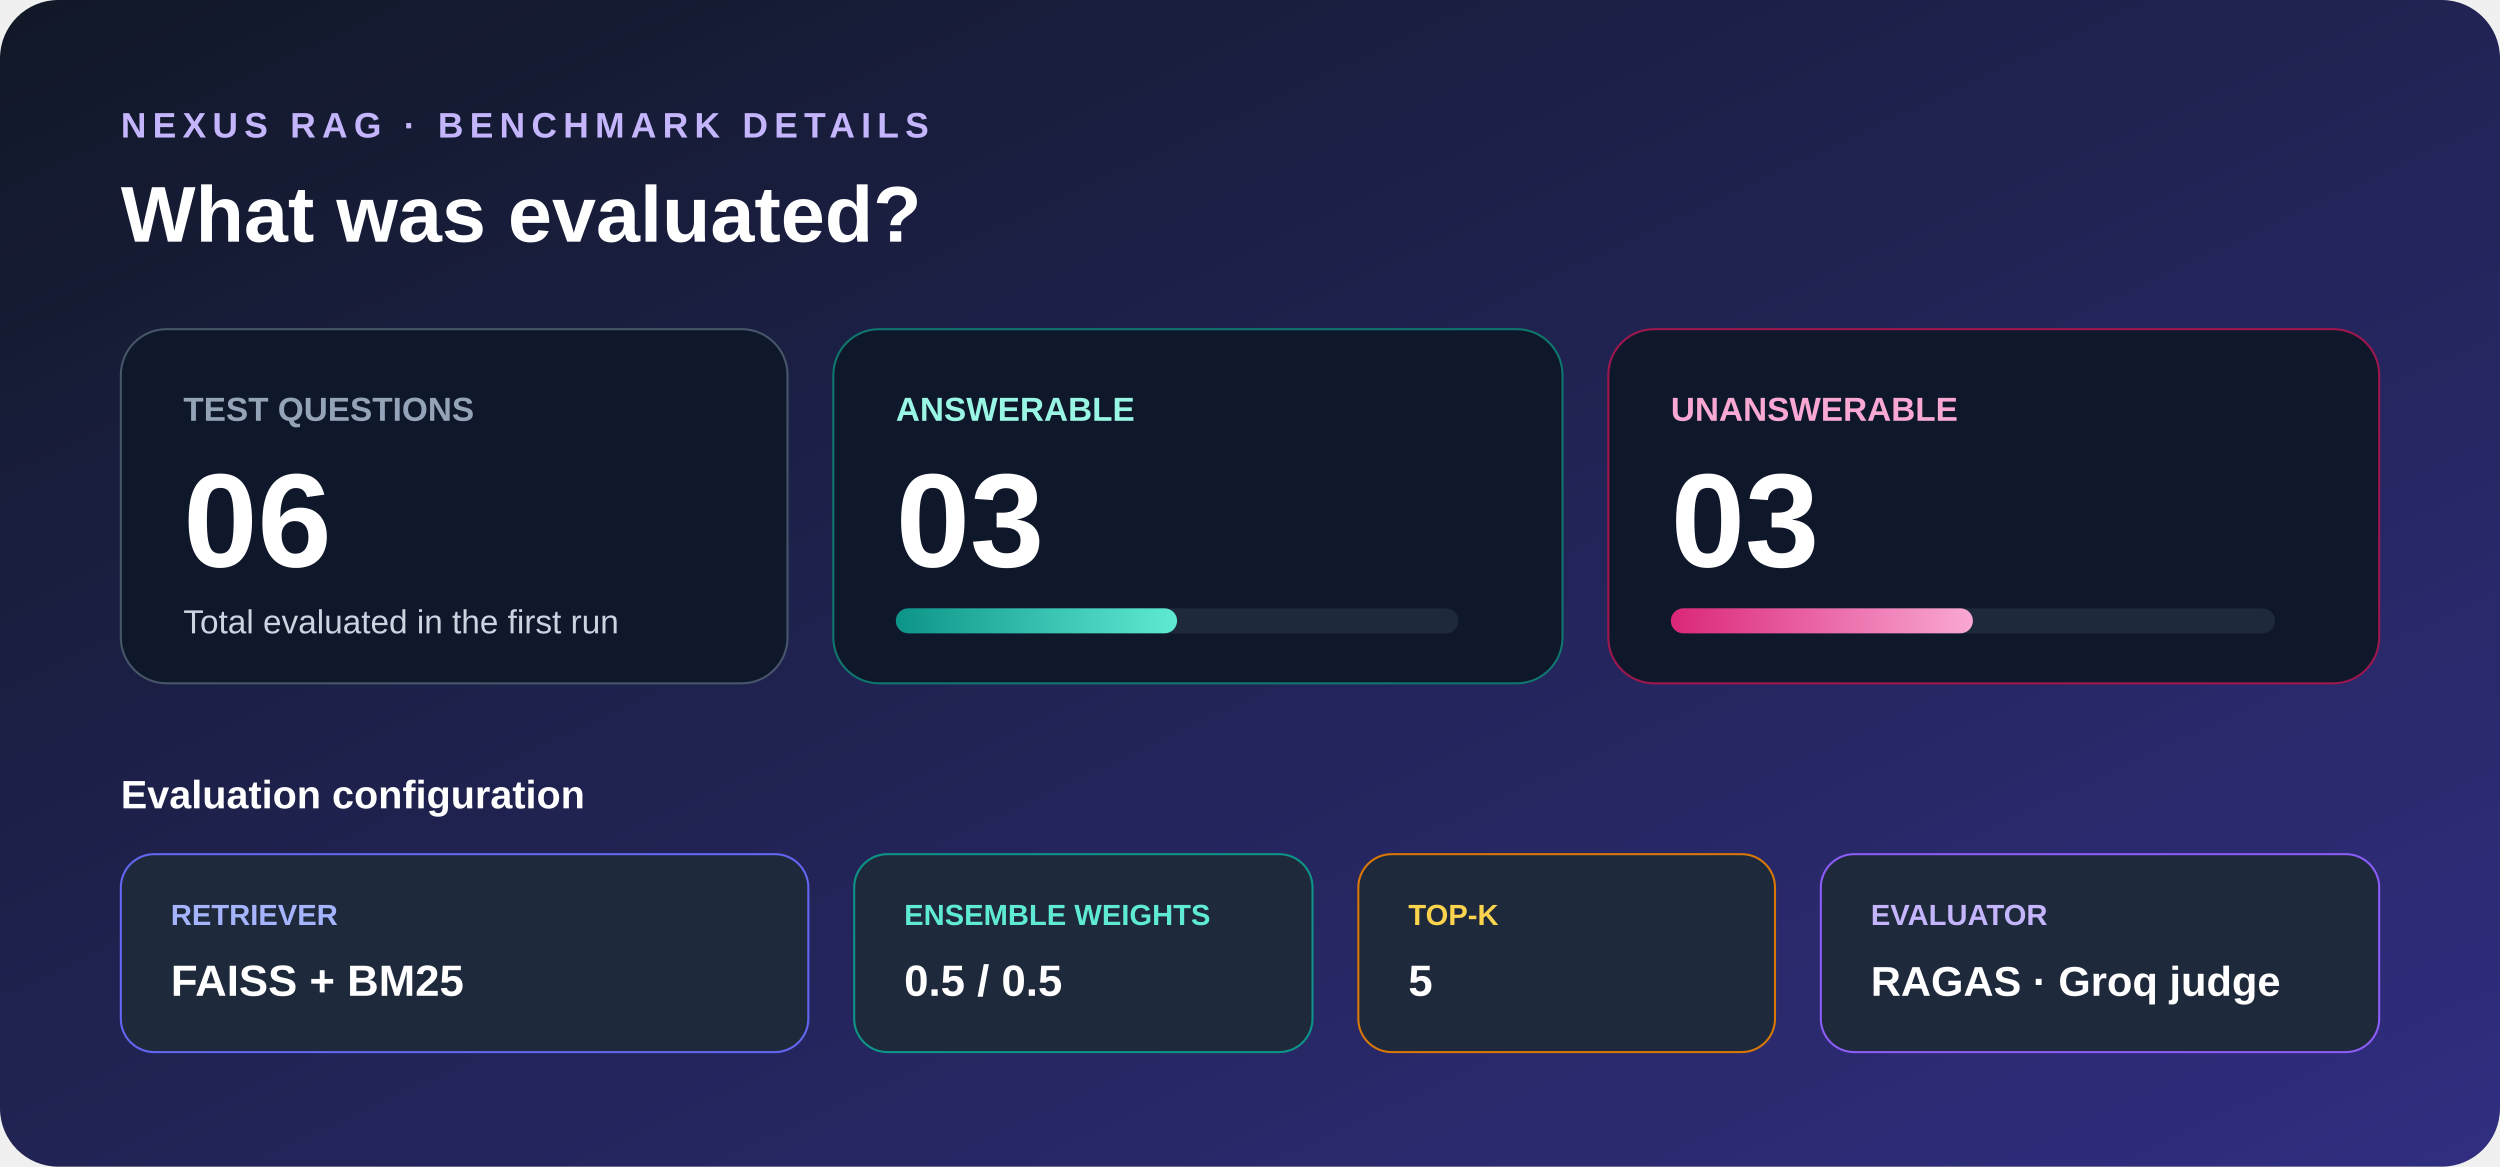
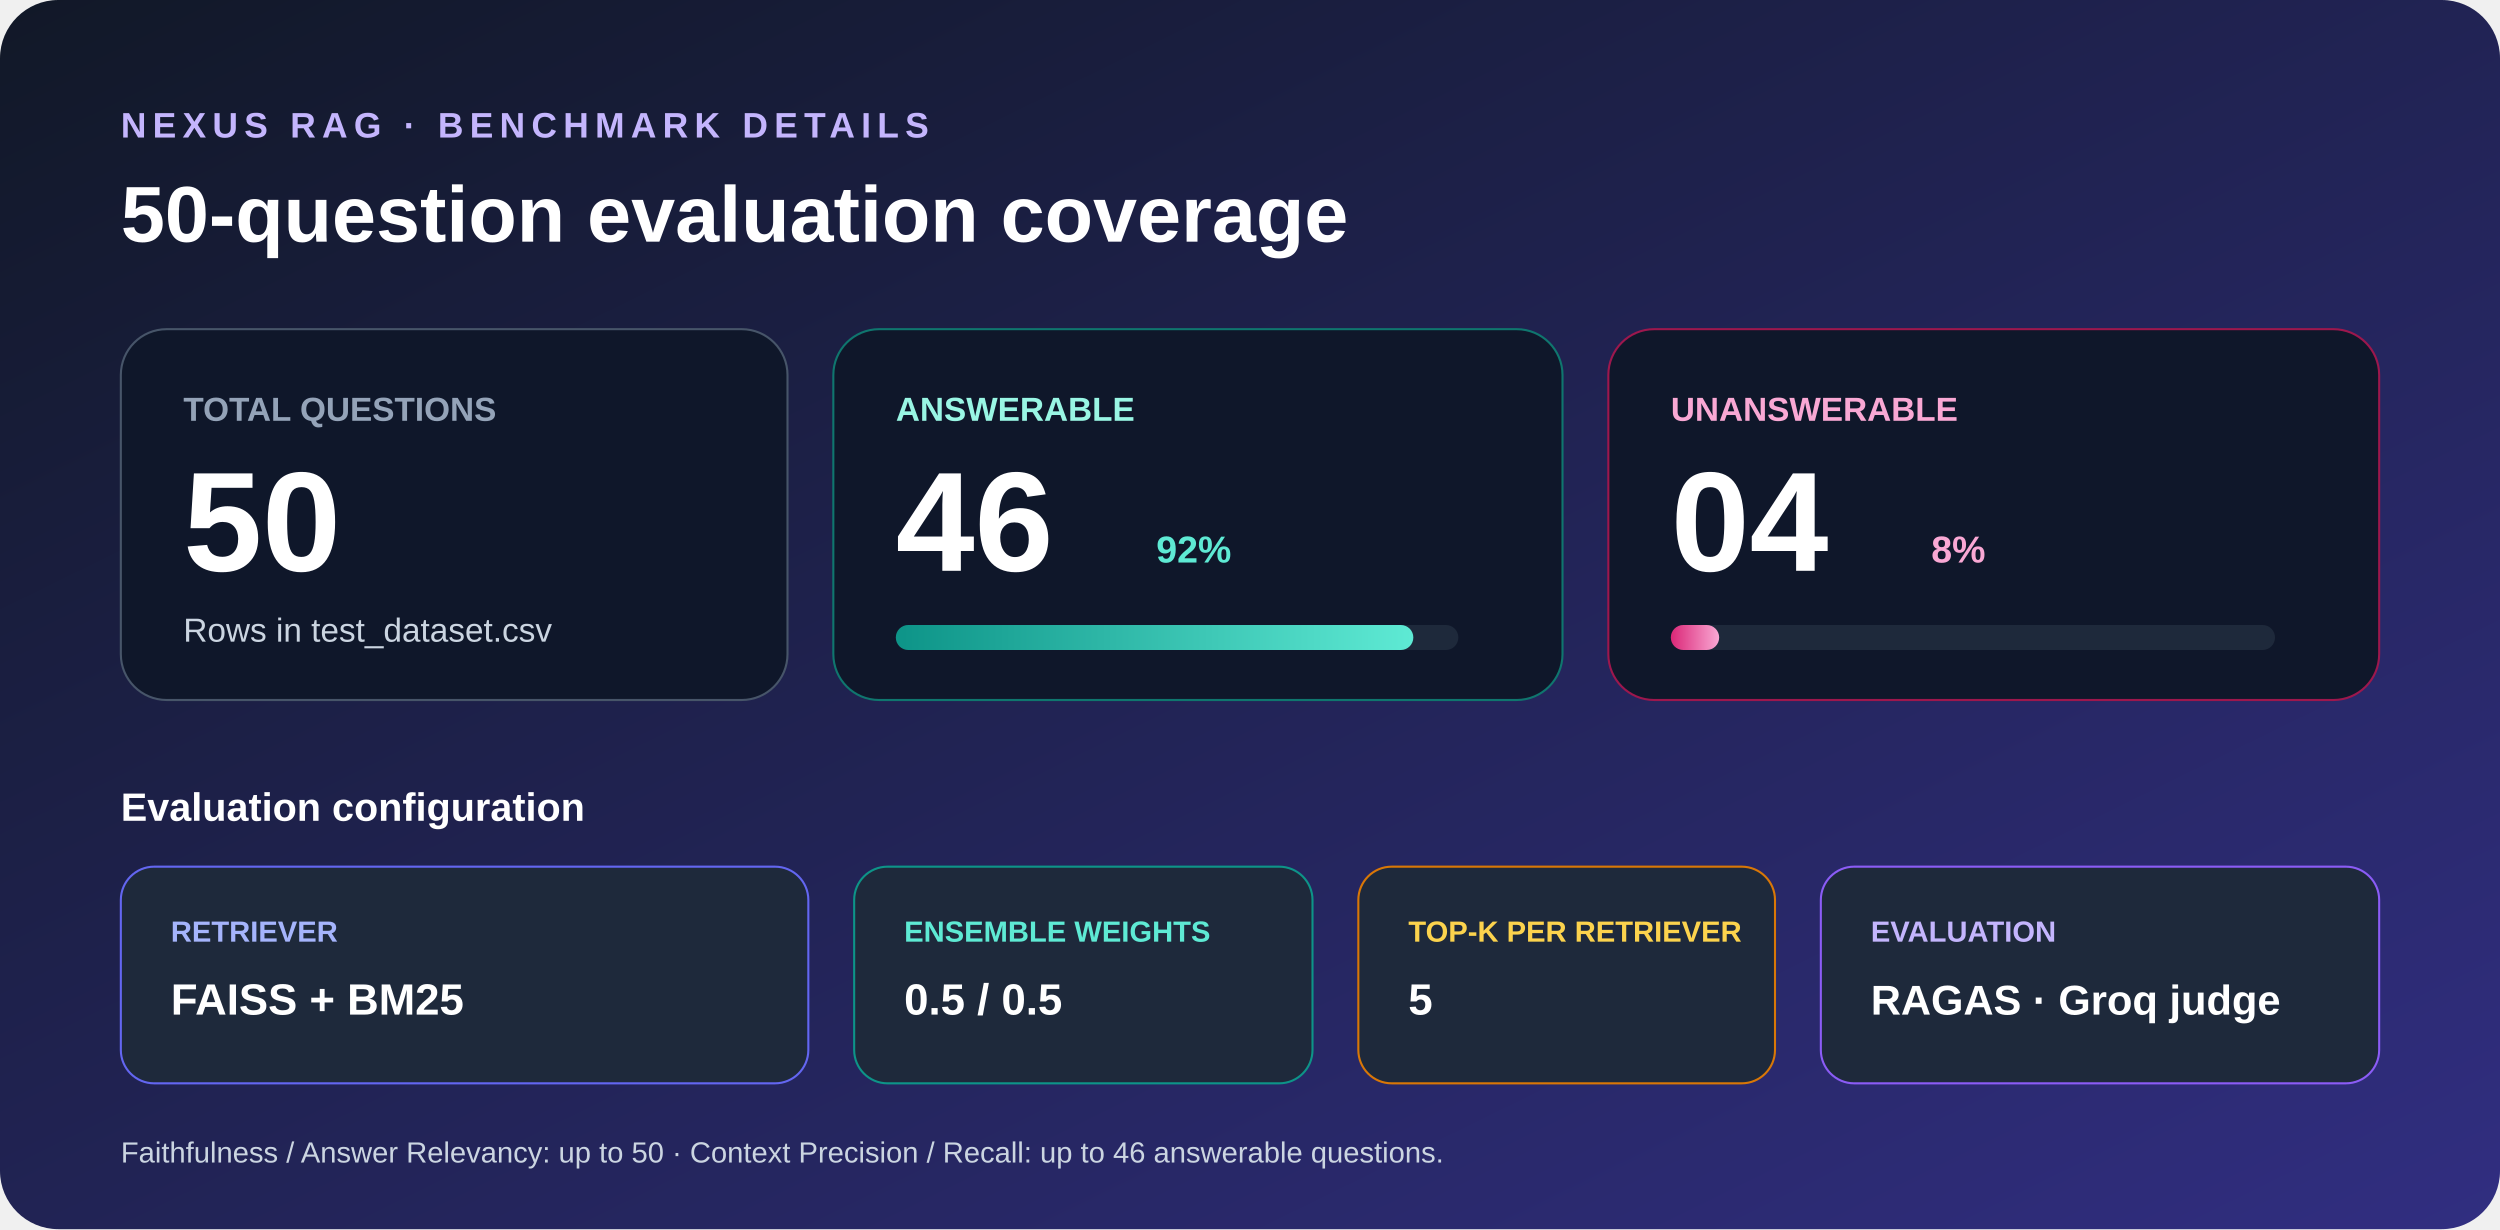
- <svg xmlns="http://www.w3.org/2000/svg" width="1200" height="560" viewBox="0 0 1200 560" role="img" aria-labelledby="title desc">
+ <svg xmlns="http://www.w3.org/2000/svg" width="1200" height="590" viewBox="0 0 1200 590" role="img" aria-labelledby="title desc">
  <defs>
    <linearGradient id="bg2" x1="0" y1="0" x2="1" y2="1">
      <stop stop-color="#111827" />
      <stop offset="1" stop-color="#312e81" />
    </linearGradient>
    <linearGradient id="teal" x1="0" x2="1">
      <stop stop-color="#0d9488" />
      <stop offset="1" stop-color="#5eead4" />
    </linearGradient>
    <linearGradient id="pink" x1="0" x2="1">
      <stop stop-color="#db2777" />
      <stop offset="1" stop-color="#f9a8d4" />
    </linearGradient>
  </defs>
-   <rect width="1200" height="560" rx="28" fill="url(#bg2)" />
+   <rect width="1200" height="590" rx="28" fill="url(#bg2)" />
  <text x="58" y="66" fill="#c4b5fd" font-family="Arial,sans-serif" font-size="17" font-weight="700" letter-spacing="3">NEXUS RAG · BENCHMARK DETAILS</text>
-   <text x="58" y="116" fill="#fff" font-family="Arial,sans-serif" font-size="38" font-weight="700">What was evaluated?</text>
+   <text x="58" y="116" fill="#fff" font-family="Arial,sans-serif" font-size="38" font-weight="700">50-question evaluation coverage</text>
  <g font-family="Arial,sans-serif">
-     <rect x="58" y="158" width="320" height="170" rx="22" fill="#0f172a" stroke="#475569" />
-     <text x="88" y="202" fill="#94a3b8" font-size="16" font-weight="700">TEST QUESTIONS</text>
-     <text x="88" y="272" fill="#ffffff" font-size="64" font-weight="700">06</text>
-     <text x="88" y="304" fill="#cbd5e1" font-size="16">Total evaluated in the first run</text>
-     <rect x="400" y="158" width="350" height="170" rx="22" fill="#0f172a" stroke="#0f766e" />
+     <rect x="58" y="158" width="320" height="178" rx="22" fill="#0f172a" stroke="#475569" />
+     <text x="88" y="202" fill="#94a3b8" font-size="16" font-weight="700">TOTAL QUESTIONS</text>
+     <text x="88" y="274" fill="#ffffff" font-size="68" font-weight="700">50</text>
+     <text x="88" y="308" fill="#cbd5e1" font-size="16">Rows in test_dataset.csv</text>
+     <rect x="400" y="158" width="350" height="178" rx="22" fill="#0f172a" stroke="#0f766e" />
    <text x="430" y="202" fill="#99f6e4" font-size="16" font-weight="700">ANSWERABLE</text>
-     <text x="430" y="272" fill="#ffffff" font-size="64" font-weight="700">03</text>
-     <rect x="430" y="292" width="270" height="12" rx="6" fill="#1e293b" />
-     <rect x="430" y="292" width="135" height="12" rx="6" fill="url(#teal)" />
-     <rect x="772" y="158" width="370" height="170" rx="22" fill="#0f172a" stroke="#9d174d" />
+     <text x="430" y="274" fill="#ffffff" font-size="68" font-weight="700">46</text>
+     <text x="555" y="270" fill="#5eead4" font-size="18" font-weight="700">92%</text>
+     <rect x="430" y="300" width="270" height="12" rx="6" fill="#1e293b" />
+     <rect x="430" y="300" width="248.4" height="12" rx="6" fill="url(#teal)" />
+     <rect x="772" y="158" width="370" height="178" rx="22" fill="#0f172a" stroke="#9d174d" />
    <text x="802" y="202" fill="#f9a8d4" font-size="16" font-weight="700">UNANSWERABLE</text>
-     <text x="802" y="272" fill="#ffffff" font-size="64" font-weight="700">03</text>
-     <rect x="802" y="292" width="290" height="12" rx="6" fill="#1e293b" />
-     <rect x="802" y="292" width="145" height="12" rx="6" fill="url(#pink)" />
-     <text x="58" y="388" fill="#fff" font-size="19" font-weight="700">Evaluation configuration</text>
-     <rect x="58" y="410" width="330" height="95" rx="16" fill="#1e293b" stroke="#6366f1" />
-     <text x="82" y="444" fill="#a5b4fc" font-size="14" font-weight="700">RETRIEVER</text>
-     <text x="82" y="478" fill="#fff" font-size="21" font-weight="700">FAISS + BM25</text>
-     <rect x="410" y="410" width="220" height="95" rx="16" fill="#1e293b" stroke="#0d9488" />
-     <text x="434" y="444" fill="#5eead4" font-size="14" font-weight="700">ENSEMBLE WEIGHTS</text>
-     <text x="434" y="478" fill="#fff" font-size="21" font-weight="700">0.5 / 0.5</text>
-     <rect x="652" y="410" width="200" height="95" rx="16" fill="#1e293b" stroke="#d97706" />
-     <text x="676" y="444" fill="#fcd34d" font-size="14" font-weight="700">TOP-K</text>
-     <text x="676" y="478" fill="#fff" font-size="21" font-weight="700">5</text>
-     <rect x="874" y="410" width="268" height="95" rx="16" fill="#1e293b" stroke="#8b5cf6" />
-     <text x="898" y="444" fill="#c4b5fd" font-size="14" font-weight="700">EVALUATOR</text>
-     <text x="898" y="478" fill="#fff" font-size="20" font-weight="700">RAGAS · Groq judge</text>
+     <text x="802" y="274" fill="#ffffff" font-size="68" font-weight="700">04</text>
+     <text x="927" y="270" fill="#f9a8d4" font-size="18" font-weight="700">8%</text>
+     <rect x="802" y="300" width="290" height="12" rx="6" fill="#1e293b" />
+     <rect x="802" y="300" width="23.2" height="12" rx="6" fill="url(#pink)" />
+     <text x="58" y="394" fill="#fff" font-size="19" font-weight="700">Evaluation configuration</text>
+     <rect x="58" y="416" width="330" height="104" rx="16" fill="#1e293b" stroke="#6366f1" />
+     <text x="82" y="452" fill="#a5b4fc" font-size="14" font-weight="700">RETRIEVER</text>
+     <text x="82" y="487" fill="#fff" font-size="21" font-weight="700">FAISS + BM25</text>
+     <rect x="410" y="416" width="220" height="104" rx="16" fill="#1e293b" stroke="#0d9488" />
+     <text x="434" y="452" fill="#5eead4" font-size="14" font-weight="700">ENSEMBLE WEIGHTS</text>
+     <text x="434" y="487" fill="#fff" font-size="21" font-weight="700">0.5 / 0.5</text>
+     <rect x="652" y="416" width="200" height="104" rx="16" fill="#1e293b" stroke="#d97706" />
+     <text x="676" y="452" fill="#fcd34d" font-size="14" font-weight="700">TOP-K PER RETRIEVER</text>
+     <text x="676" y="487" fill="#fff" font-size="21" font-weight="700">5</text>
+     <rect x="874" y="416" width="268" height="104" rx="16" fill="#1e293b" stroke="#8b5cf6" />
+     <text x="898" y="452" fill="#c4b5fd" font-size="14" font-weight="700">EVALUATION</text>
+     <text x="898" y="487" fill="#fff" font-size="20" font-weight="700">RAGAS · Groq judge</text>
+     <text x="58" y="558" fill="#cbd5e1" font-size="14">Faithfulness / Answer Relevancy: up to 50 · Context Precision / Recall: up to 46 answerable questions.</text>
  </g>
</svg>
